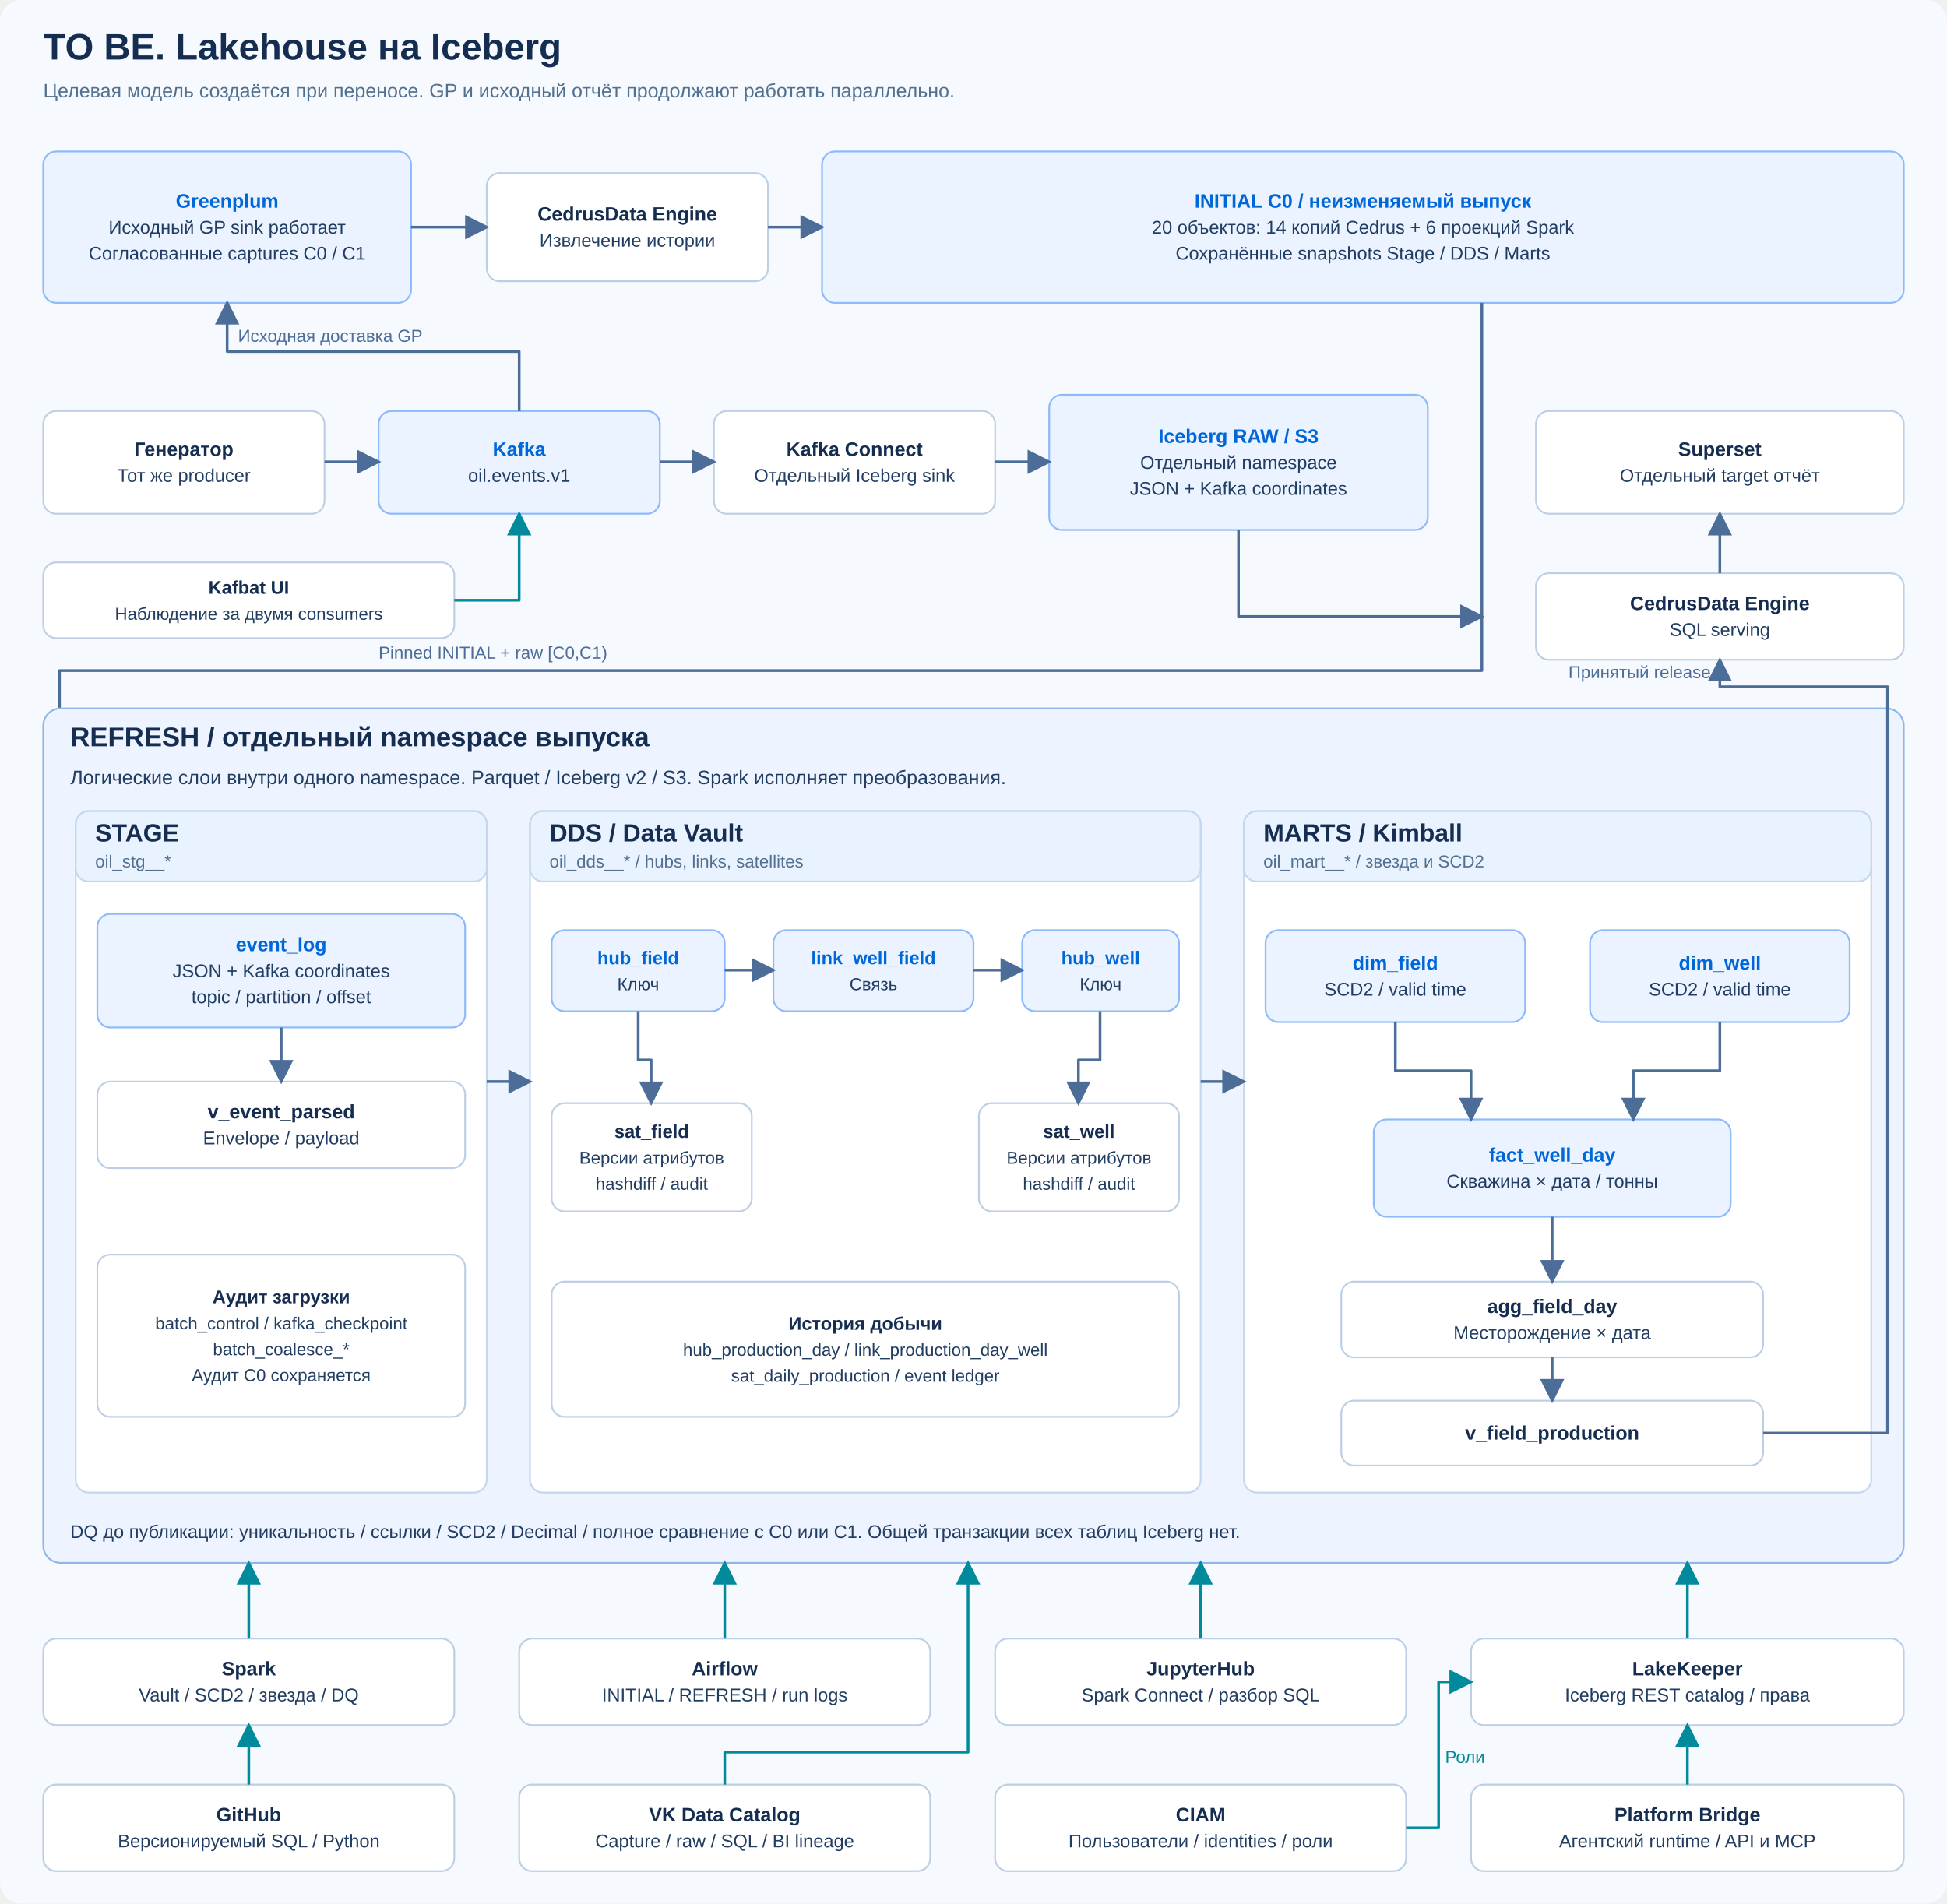
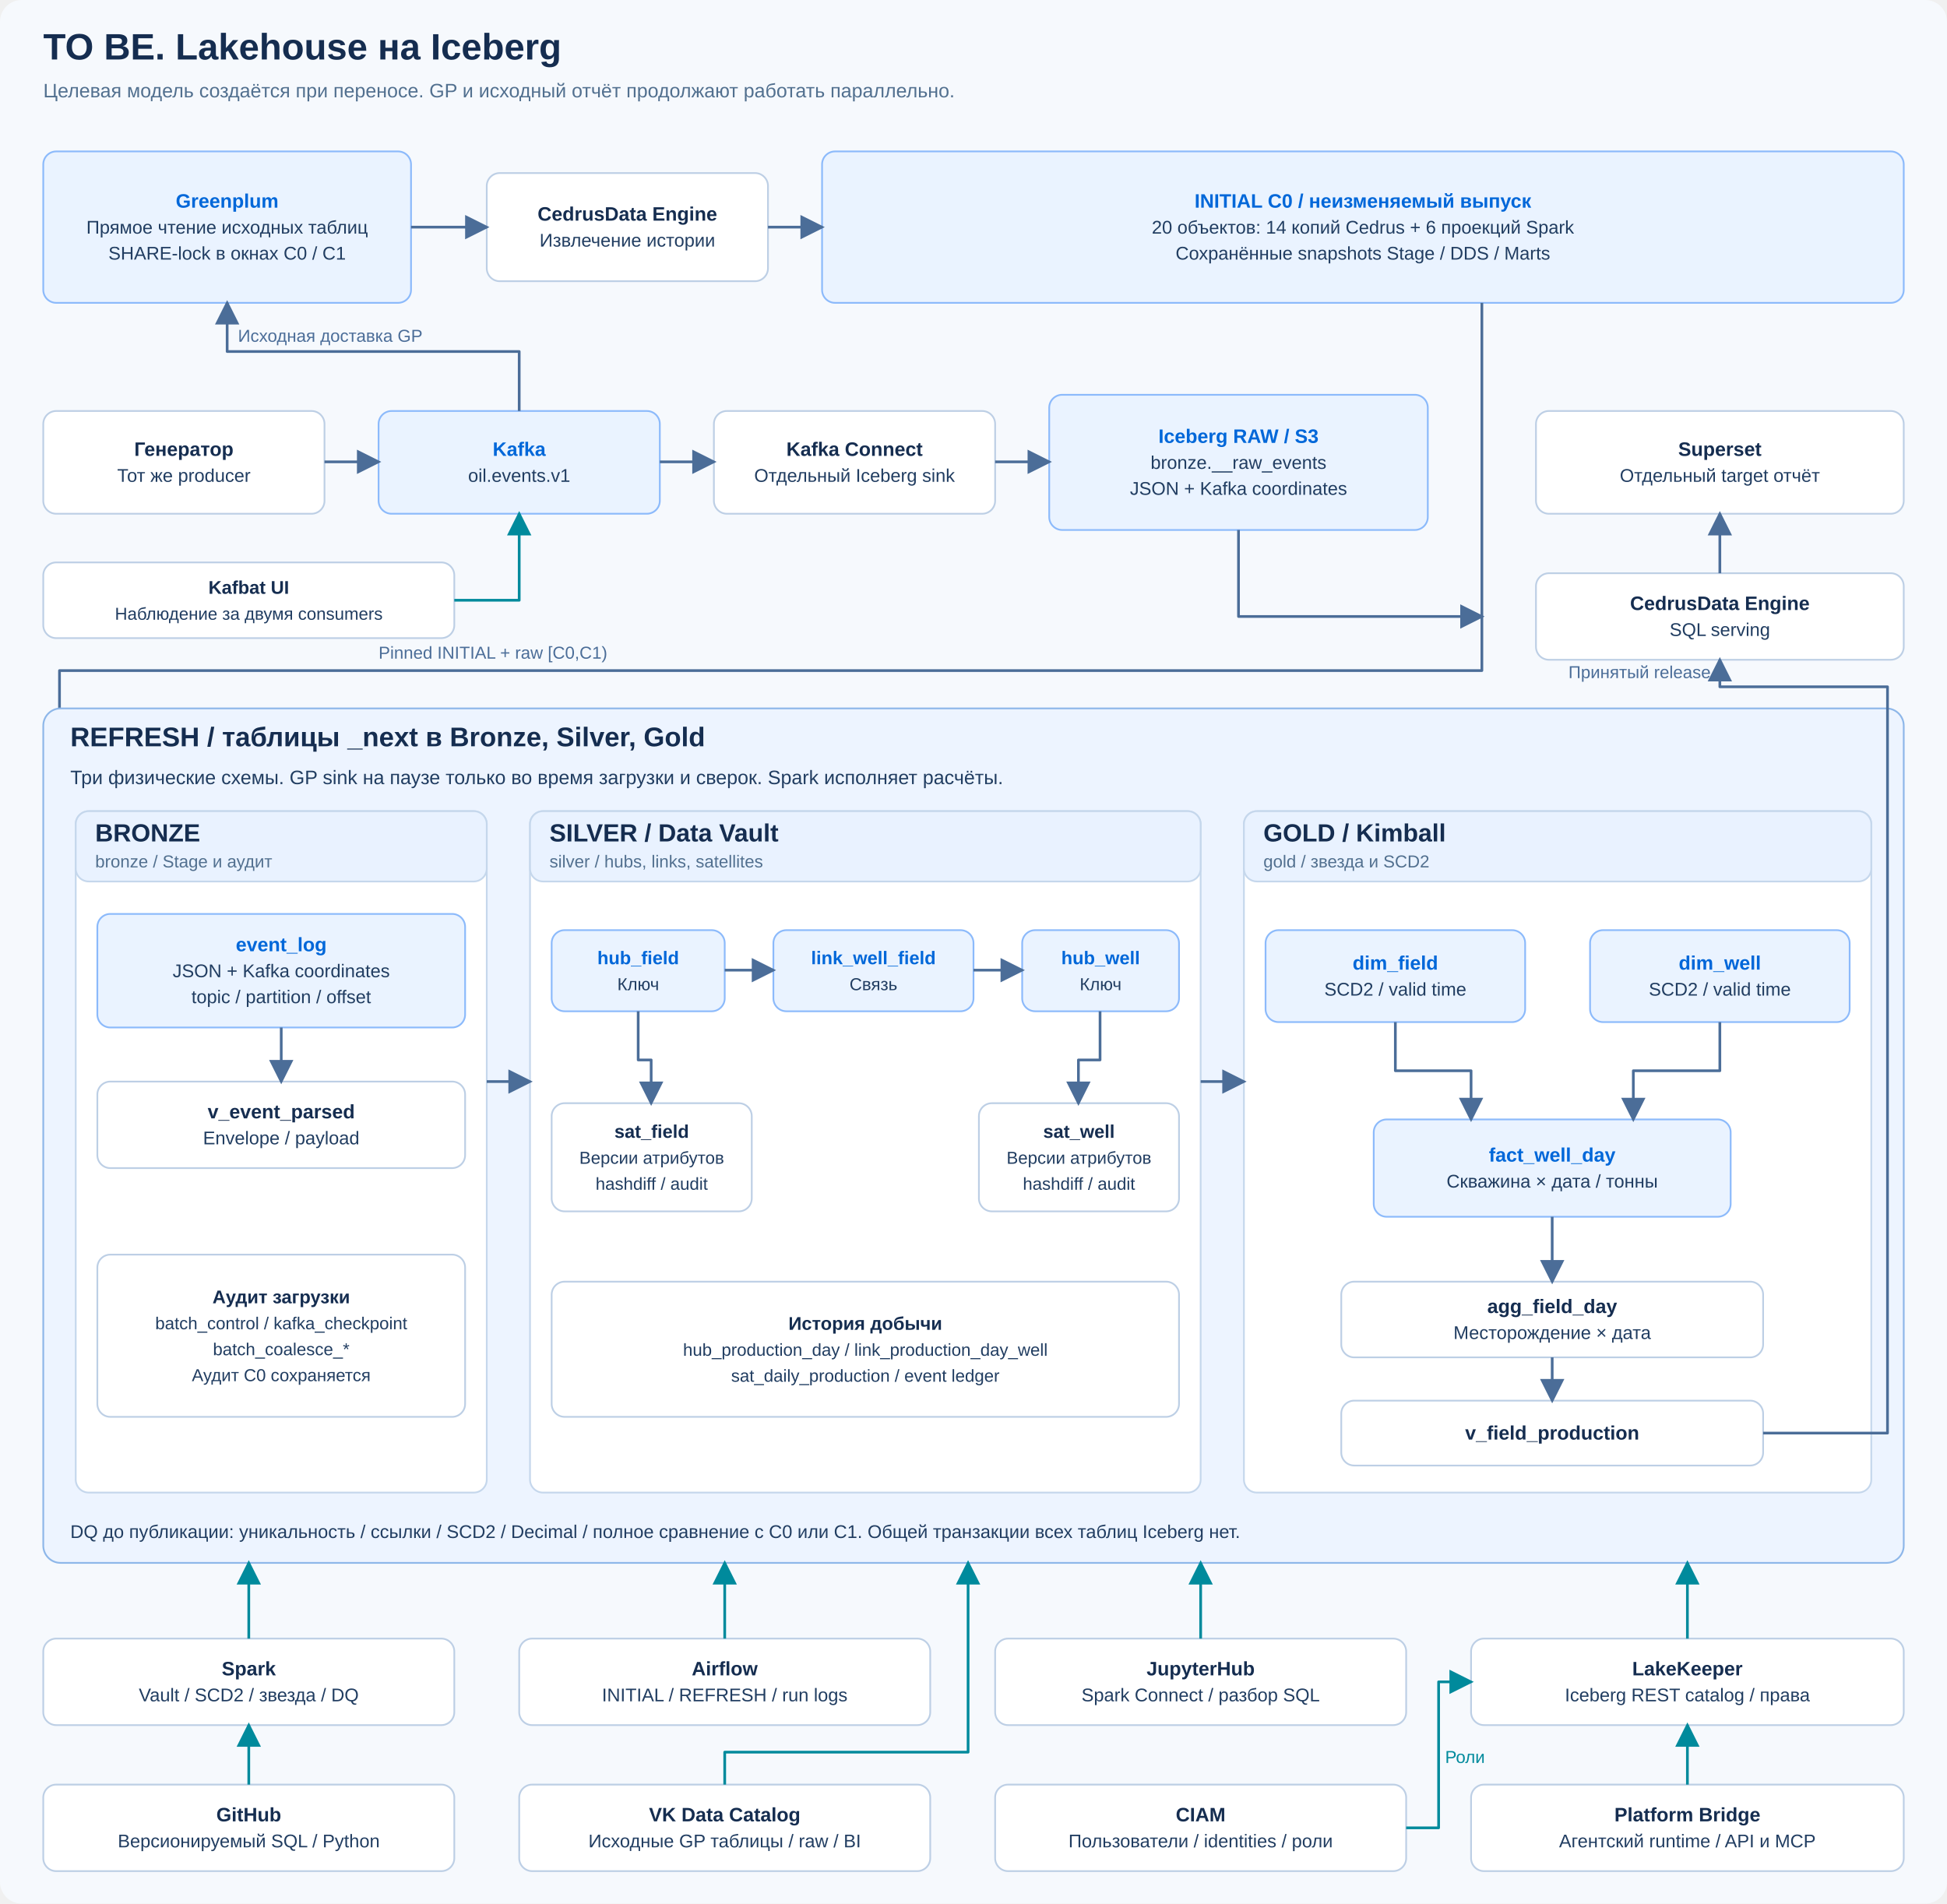
<svg xmlns="http://www.w3.org/2000/svg" width="1800" height="1760" viewBox="0 0 1800 1760" role="img" aria-label="TO BE. Lakehouse на Iceberg">
  <defs>
    <marker id="data" markerWidth="9" markerHeight="9" refX="8" refY="4.5" orient="auto">
      <path d="M0 0L9 4.5L0 9Z" fill="#4b6d98" />
    </marker>
    <marker id="control" markerWidth="9" markerHeight="9" refX="8" refY="4.5" orient="auto">
      <path d="M0 0L9 4.5L0 9Z" fill="#008a9c" />
    </marker>
  </defs>
  <rect width="1800" height="1760" fill="#f6f9fd" rx="20" />
  <style>text{font-family:"VK Sans Text",Arial,sans-serif}</style>
  <text x="40" y="55" font-size="34" fill="#152d50" text-anchor="start" font-weight="700">TO BE. Lakehouse на Iceberg</text>
  <text x="40" y="90" font-size="18" fill="#52708f" text-anchor="start" font-weight="400">Целевая модель создаётся при переносе. GP и исходный отчёт продолжают работать параллельно.</text>
  <rect x="40" y="140" width="340" height="140" rx="12" fill="#eaf3ff" stroke="#8cbafb" stroke-width="1.6" />
  <text x="210.0" y="192.0" font-size="18" fill="#0067d9" text-anchor="middle" font-weight="700">Greenplum</text>
-   <text x="210.0" y="216.0" font-size="17" fill="#213d61" text-anchor="middle" font-weight="400">Исходный GP sink работает</text>
-   <text x="210.0" y="240.0" font-size="17" fill="#213d61" text-anchor="middle" font-weight="400">Согласованные captures C0 / C1</text>
+   <text x="210.0" y="216.0" font-size="17" fill="#213d61" text-anchor="middle" font-weight="400">Прямое чтение исходных таблиц</text>
+   <text x="210.0" y="240.0" font-size="17" fill="#213d61" text-anchor="middle" font-weight="400">SHARE-lock в окнах C0 / C1</text>
  <rect x="450" y="160" width="260" height="100" rx="12" fill="#fff" stroke="#bdcfe5" stroke-width="1.6" />
  <text x="580.0" y="204.0" font-size="18" fill="#152d50" text-anchor="middle" font-weight="700">CedrusData Engine</text>
  <text x="580.0" y="228.0" font-size="17" fill="#213d61" text-anchor="middle" font-weight="400">Извлечение истории</text>
  <rect x="760" y="140" width="1000" height="140" rx="12" fill="#eaf3ff" stroke="#8cbafb" stroke-width="1.6" />
  <text x="1260.0" y="192.0" font-size="18" fill="#0067d9" text-anchor="middle" font-weight="700">INITIAL C0 / неизменяемый выпуск</text>
  <text x="1260.0" y="216.0" font-size="17" fill="#213d61" text-anchor="middle" font-weight="400">20 объектов: 14 копий Cedrus + 6 проекций Spark</text>
  <text x="1260.0" y="240.0" font-size="17" fill="#213d61" text-anchor="middle" font-weight="400">Сохранённые snapshots Stage / DDS / Marts</text>
  <polyline points="380,210 450,210" fill="none" stroke="#4b6d98" stroke-width="2.5" stroke-linejoin="round" marker-end="url(#data)" />
  <polyline points="710,210 760,210" fill="none" stroke="#4b6d98" stroke-width="2.5" stroke-linejoin="round" marker-end="url(#data)" />
  <rect x="40" y="380" width="260" height="95" rx="12" fill="#fff" stroke="#bdcfe5" stroke-width="1.6" />
  <text x="170.0" y="421.5" font-size="18" fill="#152d50" text-anchor="middle" font-weight="700">Генератор</text>
  <text x="170.0" y="445.5" font-size="17" fill="#213d61" text-anchor="middle" font-weight="400">Тот же producer</text>
  <rect x="350" y="380" width="260" height="95" rx="12" fill="#eaf3ff" stroke="#8cbafb" stroke-width="1.6" />
  <text x="480.0" y="421.5" font-size="18" fill="#0067d9" text-anchor="middle" font-weight="700">Kafka</text>
  <text x="480.0" y="445.5" font-size="17" fill="#213d61" text-anchor="middle" font-weight="400">oil.events.v1</text>
  <rect x="660" y="380" width="260" height="95" rx="12" fill="#fff" stroke="#bdcfe5" stroke-width="1.6" />
  <text x="790.0" y="421.5" font-size="18" fill="#152d50" text-anchor="middle" font-weight="700">Kafka Connect</text>
  <text x="790.0" y="445.5" font-size="17" fill="#213d61" text-anchor="middle" font-weight="400">Отдельный Iceberg sink</text>
  <rect x="970" y="365" width="350" height="125" rx="12" fill="#eaf3ff" stroke="#8cbafb" stroke-width="1.6" />
  <text x="1145.0" y="409.5" font-size="18" fill="#0067d9" text-anchor="middle" font-weight="700">Iceberg RAW / S3</text>
-   <text x="1145.0" y="433.5" font-size="17" fill="#213d61" text-anchor="middle" font-weight="400">Отдельный namespace</text>
+   <text x="1145.0" y="433.5" font-size="17" fill="#213d61" text-anchor="middle" font-weight="400">bronze.__raw_events</text>
  <text x="1145.0" y="457.5" font-size="17" fill="#213d61" text-anchor="middle" font-weight="400">JSON + Kafka coordinates</text>
  <rect x="1420" y="380" width="340" height="95" rx="12" fill="#fff" stroke="#bdcfe5" stroke-width="1.6" />
  <text x="1590.0" y="421.5" font-size="18" fill="#152d50" text-anchor="middle" font-weight="700">Superset</text>
  <text x="1590.0" y="445.5" font-size="17" fill="#213d61" text-anchor="middle" font-weight="400">Отдельный target отчёт</text>
  <rect x="1420" y="530" width="340" height="80" rx="12" fill="#fff" stroke="#bdcfe5" stroke-width="1.6" />
  <text x="1590.0" y="564.0" font-size="18" fill="#152d50" text-anchor="middle" font-weight="700">CedrusData Engine</text>
  <text x="1590.0" y="588.0" font-size="17" fill="#213d61" text-anchor="middle" font-weight="400">SQL serving</text>
  <polyline points="300,427 350,427" fill="none" stroke="#4b6d98" stroke-width="2.5" stroke-linejoin="round" marker-end="url(#data)" />
  <polyline points="610,427 660,427" fill="none" stroke="#4b6d98" stroke-width="2.5" stroke-linejoin="round" marker-end="url(#data)" />
  <polyline points="920,427 970,427" fill="none" stroke="#4b6d98" stroke-width="2.5" stroke-linejoin="round" marker-end="url(#data)" />
  <polyline points="480,380 480,325 210,325 210,280" fill="none" stroke="#4b6d98" stroke-width="2.5" stroke-linejoin="round" marker-end="url(#data)" />
  <text x="220" y="316" font-size="16" fill="#4b6d98" text-anchor="start" font-weight="400">Исходная доставка GP</text>
  <polyline points="1370,280 1370,620 55,620 55,897 90,897" fill="none" stroke="#4b6d98" stroke-width="2.5" stroke-linejoin="round" marker-end="url(#data)" />
  <text x="350" y="609" font-size="16" fill="#4b6d98" text-anchor="start" font-weight="400">Pinned INITIAL + raw [C0,C1)</text>
  <polyline points="1145,490 1145,570 1370,570" fill="none" stroke="#4b6d98" stroke-width="2.5" stroke-linejoin="round" marker-end="url(#data)" />
  <rect x="40" y="520" width="380" height="70" rx="12" fill="#fff" stroke="#bdcfe5" stroke-width="1.6" />
  <text x="230.0" y="549.0" font-size="17" fill="#152d50" text-anchor="middle" font-weight="700">Kafbat UI</text>
  <text x="230.0" y="573.0" font-size="16" fill="#213d61" text-anchor="middle" font-weight="400">Наблюдение за двумя consumers</text>
  <polyline points="420,555 480,555 480,475" fill="none" stroke="#008a9c" stroke-width="2.5" stroke-linejoin="round" marker-end="url(#control)" />
  <rect x="40" y="655" width="1720" height="790" rx="16" fill="#edf4ff" stroke="#8eb7e9" stroke-width="1.6" />
-   <text x="65" y="690" font-size="25" fill="#152d50" text-anchor="start" font-weight="700">REFRESH / отдельный namespace выпуска</text>
-   <text x="65" y="725" font-size="18" fill="#213d61" text-anchor="start" font-weight="400">Логические слои внутри одного namespace. Parquet / Iceberg v2 / S3. Spark исполняет преобразования.</text>
+   <text x="65" y="690" font-size="25" fill="#152d50" text-anchor="start" font-weight="700">REFRESH / таблицы _next в Bronze, Silver, Gold</text>
+   <text x="65" y="725" font-size="18" fill="#213d61" text-anchor="start" font-weight="400">Три физические схемы. GP sink на паузе только во время загрузки и сверок. Spark исполняет расчёты.</text>
  <rect x="70" y="750" width="380" height="630" rx="12" fill="#fff" stroke="#c5d7ec" stroke-width="1.6" />
  <rect x="70" y="750" width="380" height="65" rx="12" fill="#e9f2ff" stroke="#c5d7ec" stroke-width="1.6" />
-   <text x="88" y="778" font-size="23" fill="#152d50" text-anchor="start" font-weight="700">STAGE</text>
-   <text x="88" y="802" font-size="16" fill="#52708f" text-anchor="start" font-weight="400">oil_stg__*</text>
+   <text x="88" y="778" font-size="23" fill="#152d50" text-anchor="start" font-weight="700">BRONZE</text>
+   <text x="88" y="802" font-size="16" fill="#52708f" text-anchor="start" font-weight="400">bronze / Stage и аудит</text>
  <rect x="490" y="750" width="620" height="630" rx="12" fill="#fff" stroke="#c5d7ec" stroke-width="1.6" />
  <rect x="490" y="750" width="620" height="65" rx="12" fill="#e9f2ff" stroke="#c5d7ec" stroke-width="1.6" />
-   <text x="508" y="778" font-size="23" fill="#152d50" text-anchor="start" font-weight="700">DDS / Data Vault</text>
-   <text x="508" y="802" font-size="16" fill="#52708f" text-anchor="start" font-weight="400">oil_dds__* / hubs, links, satellites</text>
+   <text x="508" y="778" font-size="23" fill="#152d50" text-anchor="start" font-weight="700">SILVER / Data Vault</text>
+   <text x="508" y="802" font-size="16" fill="#52708f" text-anchor="start" font-weight="400">silver / hubs, links, satellites</text>
  <rect x="1150" y="750" width="580" height="630" rx="12" fill="#fff" stroke="#c5d7ec" stroke-width="1.6" />
  <rect x="1150" y="750" width="580" height="65" rx="12" fill="#e9f2ff" stroke="#c5d7ec" stroke-width="1.6" />
-   <text x="1168" y="778" font-size="23" fill="#152d50" text-anchor="start" font-weight="700">MARTS / Kimball</text>
-   <text x="1168" y="802" font-size="16" fill="#52708f" text-anchor="start" font-weight="400">oil_mart__* / звезда и SCD2</text>
+   <text x="1168" y="778" font-size="23" fill="#152d50" text-anchor="start" font-weight="700">GOLD / Kimball</text>
+   <text x="1168" y="802" font-size="16" fill="#52708f" text-anchor="start" font-weight="400">gold / звезда и SCD2</text>
  <rect x="90" y="845" width="340" height="105" rx="12" fill="#eaf3ff" stroke="#8cbafb" stroke-width="1.6" />
  <text x="260.0" y="879.5" font-size="18" fill="#0067d9" text-anchor="middle" font-weight="700">event_log</text>
  <text x="260.0" y="903.5" font-size="17" fill="#213d61" text-anchor="middle" font-weight="400">JSON + Kafka coordinates</text>
  <text x="260.0" y="927.5" font-size="17" fill="#213d61" text-anchor="middle" font-weight="400">topic / partition / offset</text>
  <rect x="90" y="1000" width="340" height="80" rx="12" fill="#fff" stroke="#bdcfe5" stroke-width="1.6" />
  <text x="260.0" y="1034.0" font-size="18" fill="#152d50" text-anchor="middle" font-weight="700">v_event_parsed</text>
  <text x="260.0" y="1058.0" font-size="17" fill="#213d61" text-anchor="middle" font-weight="400">Envelope / payload</text>
  <polyline points="260,950 260,1000" fill="none" stroke="#4b6d98" stroke-width="2.5" stroke-linejoin="round" marker-end="url(#data)" />
  <rect x="90" y="1160" width="340" height="150" rx="12" fill="#fff" stroke="#bdcfe5" stroke-width="1.6" />
  <text x="260.0" y="1205.0" font-size="17" fill="#152d50" text-anchor="middle" font-weight="700">Аудит загрузки</text>
  <text x="260.0" y="1229.0" font-size="16" fill="#213d61" text-anchor="middle" font-weight="400">batch_control / kafka_checkpoint</text>
  <text x="260.0" y="1253.0" font-size="16" fill="#213d61" text-anchor="middle" font-weight="400">batch_coalesce_*</text>
  <text x="260.0" y="1277.0" font-size="16" fill="#213d61" text-anchor="middle" font-weight="400">Аудит C0 сохраняется</text>
  <polyline points="450,1000 490,1000" fill="none" stroke="#4b6d98" stroke-width="2.5" stroke-linejoin="round" marker-end="url(#data)" />
  <rect x="510" y="860" width="160" height="75" rx="12" fill="#eaf3ff" stroke="#8cbafb" stroke-width="1.6" />
  <text x="590.0" y="891.5" font-size="17" fill="#0067d9" text-anchor="middle" font-weight="700">hub_field</text>
  <text x="590.0" y="915.5" font-size="16" fill="#213d61" text-anchor="middle" font-weight="400">Ключ</text>
  <rect x="715" y="860" width="185" height="75" rx="12" fill="#eaf3ff" stroke="#8cbafb" stroke-width="1.6" />
  <text x="807.5" y="891.5" font-size="17" fill="#0067d9" text-anchor="middle" font-weight="700">link_well_field</text>
  <text x="807.5" y="915.5" font-size="16" fill="#213d61" text-anchor="middle" font-weight="400">Связь</text>
  <rect x="945" y="860" width="145" height="75" rx="12" fill="#eaf3ff" stroke="#8cbafb" stroke-width="1.6" />
  <text x="1017.5" y="891.5" font-size="17" fill="#0067d9" text-anchor="middle" font-weight="700">hub_well</text>
  <text x="1017.5" y="915.5" font-size="16" fill="#213d61" text-anchor="middle" font-weight="400">Ключ</text>
  <polyline points="670,897 715,897" fill="none" stroke="#4b6d98" stroke-width="2.5" stroke-linejoin="round" marker-end="url(#data)" />
  <polyline points="900,897 945,897" fill="none" stroke="#4b6d98" stroke-width="2.5" stroke-linejoin="round" marker-end="url(#data)" />
  <rect x="510" y="1020" width="185" height="100" rx="12" fill="#fff" stroke="#bdcfe5" stroke-width="1.6" />
  <text x="602.5" y="1052.0" font-size="17" fill="#152d50" text-anchor="middle" font-weight="700">sat_field</text>
  <text x="602.5" y="1076.0" font-size="16" fill="#213d61" text-anchor="middle" font-weight="400">Версии атрибутов</text>
  <text x="602.5" y="1100.0" font-size="16" fill="#213d61" text-anchor="middle" font-weight="400">hashdiff / audit</text>
  <rect x="905" y="1020" width="185" height="100" rx="12" fill="#fff" stroke="#bdcfe5" stroke-width="1.6" />
  <text x="997.5" y="1052.0" font-size="17" fill="#152d50" text-anchor="middle" font-weight="700">sat_well</text>
  <text x="997.5" y="1076.0" font-size="16" fill="#213d61" text-anchor="middle" font-weight="400">Версии атрибутов</text>
  <text x="997.5" y="1100.0" font-size="16" fill="#213d61" text-anchor="middle" font-weight="400">hashdiff / audit</text>
  <polyline points="590,935 590,980 602,980 602,1020" fill="none" stroke="#4b6d98" stroke-width="2.5" stroke-linejoin="round" marker-end="url(#data)" />
  <polyline points="1017,935 1017,980 997,980 997,1020" fill="none" stroke="#4b6d98" stroke-width="2.5" stroke-linejoin="round" marker-end="url(#data)" />
  <rect x="510" y="1185" width="580" height="125" rx="12" fill="#fff" stroke="#bdcfe5" stroke-width="1.6" />
  <text x="800.0" y="1229.5" font-size="17" fill="#152d50" text-anchor="middle" font-weight="700">История добычи</text>
  <text x="800.0" y="1253.5" font-size="16" fill="#213d61" text-anchor="middle" font-weight="400">hub_production_day / link_production_day_well</text>
  <text x="800.0" y="1277.5" font-size="16" fill="#213d61" text-anchor="middle" font-weight="400">sat_daily_production / event ledger</text>
  <polyline points="1110,1000 1150,1000" fill="none" stroke="#4b6d98" stroke-width="2.5" stroke-linejoin="round" marker-end="url(#data)" />
  <rect x="1170" y="860" width="240" height="85" rx="12" fill="#eaf3ff" stroke="#8cbafb" stroke-width="1.6" />
  <text x="1290.0" y="896.5" font-size="18" fill="#0067d9" text-anchor="middle" font-weight="700">dim_field</text>
  <text x="1290.0" y="920.5" font-size="17" fill="#213d61" text-anchor="middle" font-weight="400">SCD2 / valid time</text>
  <rect x="1470" y="860" width="240" height="85" rx="12" fill="#eaf3ff" stroke="#8cbafb" stroke-width="1.6" />
  <text x="1590.0" y="896.5" font-size="18" fill="#0067d9" text-anchor="middle" font-weight="700">dim_well</text>
  <text x="1590.0" y="920.5" font-size="17" fill="#213d61" text-anchor="middle" font-weight="400">SCD2 / valid time</text>
  <rect x="1270" y="1035" width="330" height="90" rx="12" fill="#eaf3ff" stroke="#8cbafb" stroke-width="1.6" />
  <text x="1435.0" y="1074.0" font-size="18" fill="#0067d9" text-anchor="middle" font-weight="700">fact_well_day</text>
  <text x="1435.0" y="1098.0" font-size="17" fill="#213d61" text-anchor="middle" font-weight="400">Скважина × дата / тонны</text>
  <polyline points="1290,945 1290,990 1360,990 1360,1035" fill="none" stroke="#4b6d98" stroke-width="2.5" stroke-linejoin="round" marker-end="url(#data)" />
  <polyline points="1590,945 1590,990 1510,990 1510,1035" fill="none" stroke="#4b6d98" stroke-width="2.5" stroke-linejoin="round" marker-end="url(#data)" />
  <rect x="1240" y="1185" width="390" height="70" rx="12" fill="#fff" stroke="#bdcfe5" stroke-width="1.6" />
  <text x="1435.0" y="1214.0" font-size="18" fill="#152d50" text-anchor="middle" font-weight="700">agg_field_day</text>
  <text x="1435.0" y="1238.0" font-size="17" fill="#213d61" text-anchor="middle" font-weight="400">Месторождение × дата</text>
  <rect x="1240" y="1295" width="390" height="60" rx="12" fill="#fff" stroke="#bdcfe5" stroke-width="1.6" />
  <text x="1435.0" y="1331.0" font-size="18" fill="#152d50" text-anchor="middle" font-weight="700">v_field_production</text>
  <polyline points="1435,1125 1435,1185" fill="none" stroke="#4b6d98" stroke-width="2.5" stroke-linejoin="round" marker-end="url(#data)" />
  <polyline points="1435,1255 1435,1295" fill="none" stroke="#4b6d98" stroke-width="2.5" stroke-linejoin="round" marker-end="url(#data)" />
  <polyline points="1630,1325 1745,1325 1745,635 1590,635 1590,610" fill="none" stroke="#4b6d98" stroke-width="2.5" stroke-linejoin="round" marker-end="url(#data)" />
  <text x="1450" y="627" font-size="16" fill="#4b6d98" text-anchor="start" font-weight="400">Принятый release</text>
  <polyline points="1590,530 1590,475" fill="none" stroke="#4b6d98" stroke-width="2.5" stroke-linejoin="round" marker-end="url(#data)" />
  <text x="65" y="1422" font-size="17" fill="#213d61" text-anchor="start" font-weight="400">DQ до публикации: уникальность / ссылки / SCD2 / Decimal / полное сравнение с C0 или C1. Общей транзакции всех таблиц Iceberg нет.</text>
  <rect x="40" y="1515" width="380" height="80" rx="12" fill="#fff" stroke="#bdcfe5" stroke-width="1.6" />
  <text x="230.0" y="1549.0" font-size="18" fill="#152d50" text-anchor="middle" font-weight="700">Spark</text>
  <text x="230.0" y="1573.0" font-size="17" fill="#213d61" text-anchor="middle" font-weight="400">Vault / SCD2 / звезда / DQ</text>
  <rect x="480" y="1515" width="380" height="80" rx="12" fill="#fff" stroke="#bdcfe5" stroke-width="1.6" />
  <text x="670.0" y="1549.0" font-size="18" fill="#152d50" text-anchor="middle" font-weight="700">Airflow</text>
  <text x="670.0" y="1573.0" font-size="17" fill="#213d61" text-anchor="middle" font-weight="400">INITIAL / REFRESH / run logs</text>
  <rect x="920" y="1515" width="380" height="80" rx="12" fill="#fff" stroke="#bdcfe5" stroke-width="1.6" />
  <text x="1110.0" y="1549.0" font-size="18" fill="#152d50" text-anchor="middle" font-weight="700">JupyterHub</text>
  <text x="1110.0" y="1573.0" font-size="17" fill="#213d61" text-anchor="middle" font-weight="400">Spark Connect / разбор SQL</text>
  <rect x="1360" y="1515" width="400" height="80" rx="12" fill="#fff" stroke="#bdcfe5" stroke-width="1.6" />
  <text x="1560.0" y="1549.0" font-size="18" fill="#152d50" text-anchor="middle" font-weight="700">LakeKeeper</text>
  <text x="1560.0" y="1573.0" font-size="17" fill="#213d61" text-anchor="middle" font-weight="400">Iceberg REST catalog / права</text>
  <polyline points="230,1515 230,1445" fill="none" stroke="#008a9c" stroke-width="2.5" stroke-linejoin="round" marker-end="url(#control)" />
  <polyline points="670,1515 670,1445" fill="none" stroke="#008a9c" stroke-width="2.5" stroke-linejoin="round" marker-end="url(#control)" />
  <polyline points="1110,1515 1110,1445" fill="none" stroke="#008a9c" stroke-width="2.5" stroke-linejoin="round" marker-end="url(#control)" />
  <polyline points="1560,1515 1560,1445" fill="none" stroke="#008a9c" stroke-width="2.5" stroke-linejoin="round" marker-end="url(#control)" />
  <rect x="40" y="1650" width="380" height="80" rx="12" fill="#fff" stroke="#bdcfe5" stroke-width="1.6" />
  <text x="230.0" y="1684.0" font-size="18" fill="#152d50" text-anchor="middle" font-weight="700">GitHub</text>
  <text x="230.0" y="1708.0" font-size="17" fill="#213d61" text-anchor="middle" font-weight="400">Версионируемый SQL / Python</text>
  <rect x="480" y="1650" width="380" height="80" rx="12" fill="#fff" stroke="#bdcfe5" stroke-width="1.6" />
  <text x="670.0" y="1684.0" font-size="18" fill="#152d50" text-anchor="middle" font-weight="700">VK Data Catalog</text>
-   <text x="670.0" y="1708.0" font-size="17" fill="#213d61" text-anchor="middle" font-weight="400">Capture / raw / SQL / BI lineage</text>
+   <text x="670.0" y="1708.0" font-size="17" fill="#213d61" text-anchor="middle" font-weight="400">Исходные GP таблицы / raw / BI</text>
  <rect x="920" y="1650" width="380" height="80" rx="12" fill="#fff" stroke="#bdcfe5" stroke-width="1.6" />
  <text x="1110.0" y="1684.0" font-size="18" fill="#152d50" text-anchor="middle" font-weight="700">CIAM</text>
  <text x="1110.0" y="1708.0" font-size="17" fill="#213d61" text-anchor="middle" font-weight="400">Пользователи / identities / роли</text>
  <rect x="1360" y="1650" width="400" height="80" rx="12" fill="#fff" stroke="#bdcfe5" stroke-width="1.6" />
  <text x="1560.0" y="1684.0" font-size="18" fill="#152d50" text-anchor="middle" font-weight="700">Platform Bridge</text>
  <text x="1560.0" y="1708.0" font-size="17" fill="#213d61" text-anchor="middle" font-weight="400">Агентский runtime / API и MCP</text>
  <polyline points="230,1650 230,1595" fill="none" stroke="#008a9c" stroke-width="2.5" stroke-linejoin="round" marker-end="url(#control)" />
  <polyline points="670,1650 670,1620 895,1620 895,1445" fill="none" stroke="#008a9c" stroke-width="2.5" stroke-linejoin="round" marker-end="url(#control)" />
  <polyline points="1300,1690 1330,1690 1330,1555 1360,1555" fill="none" stroke="#008a9c" stroke-width="2.5" stroke-linejoin="round" marker-end="url(#control)" />
  <text x="1336" y="1630" font-size="16" fill="#008a9c" text-anchor="start" font-weight="400">Роли</text>
  <polyline points="1560,1650 1560,1595" fill="none" stroke="#008a9c" stroke-width="2.5" stroke-linejoin="round" marker-end="url(#control)" />
</svg>
